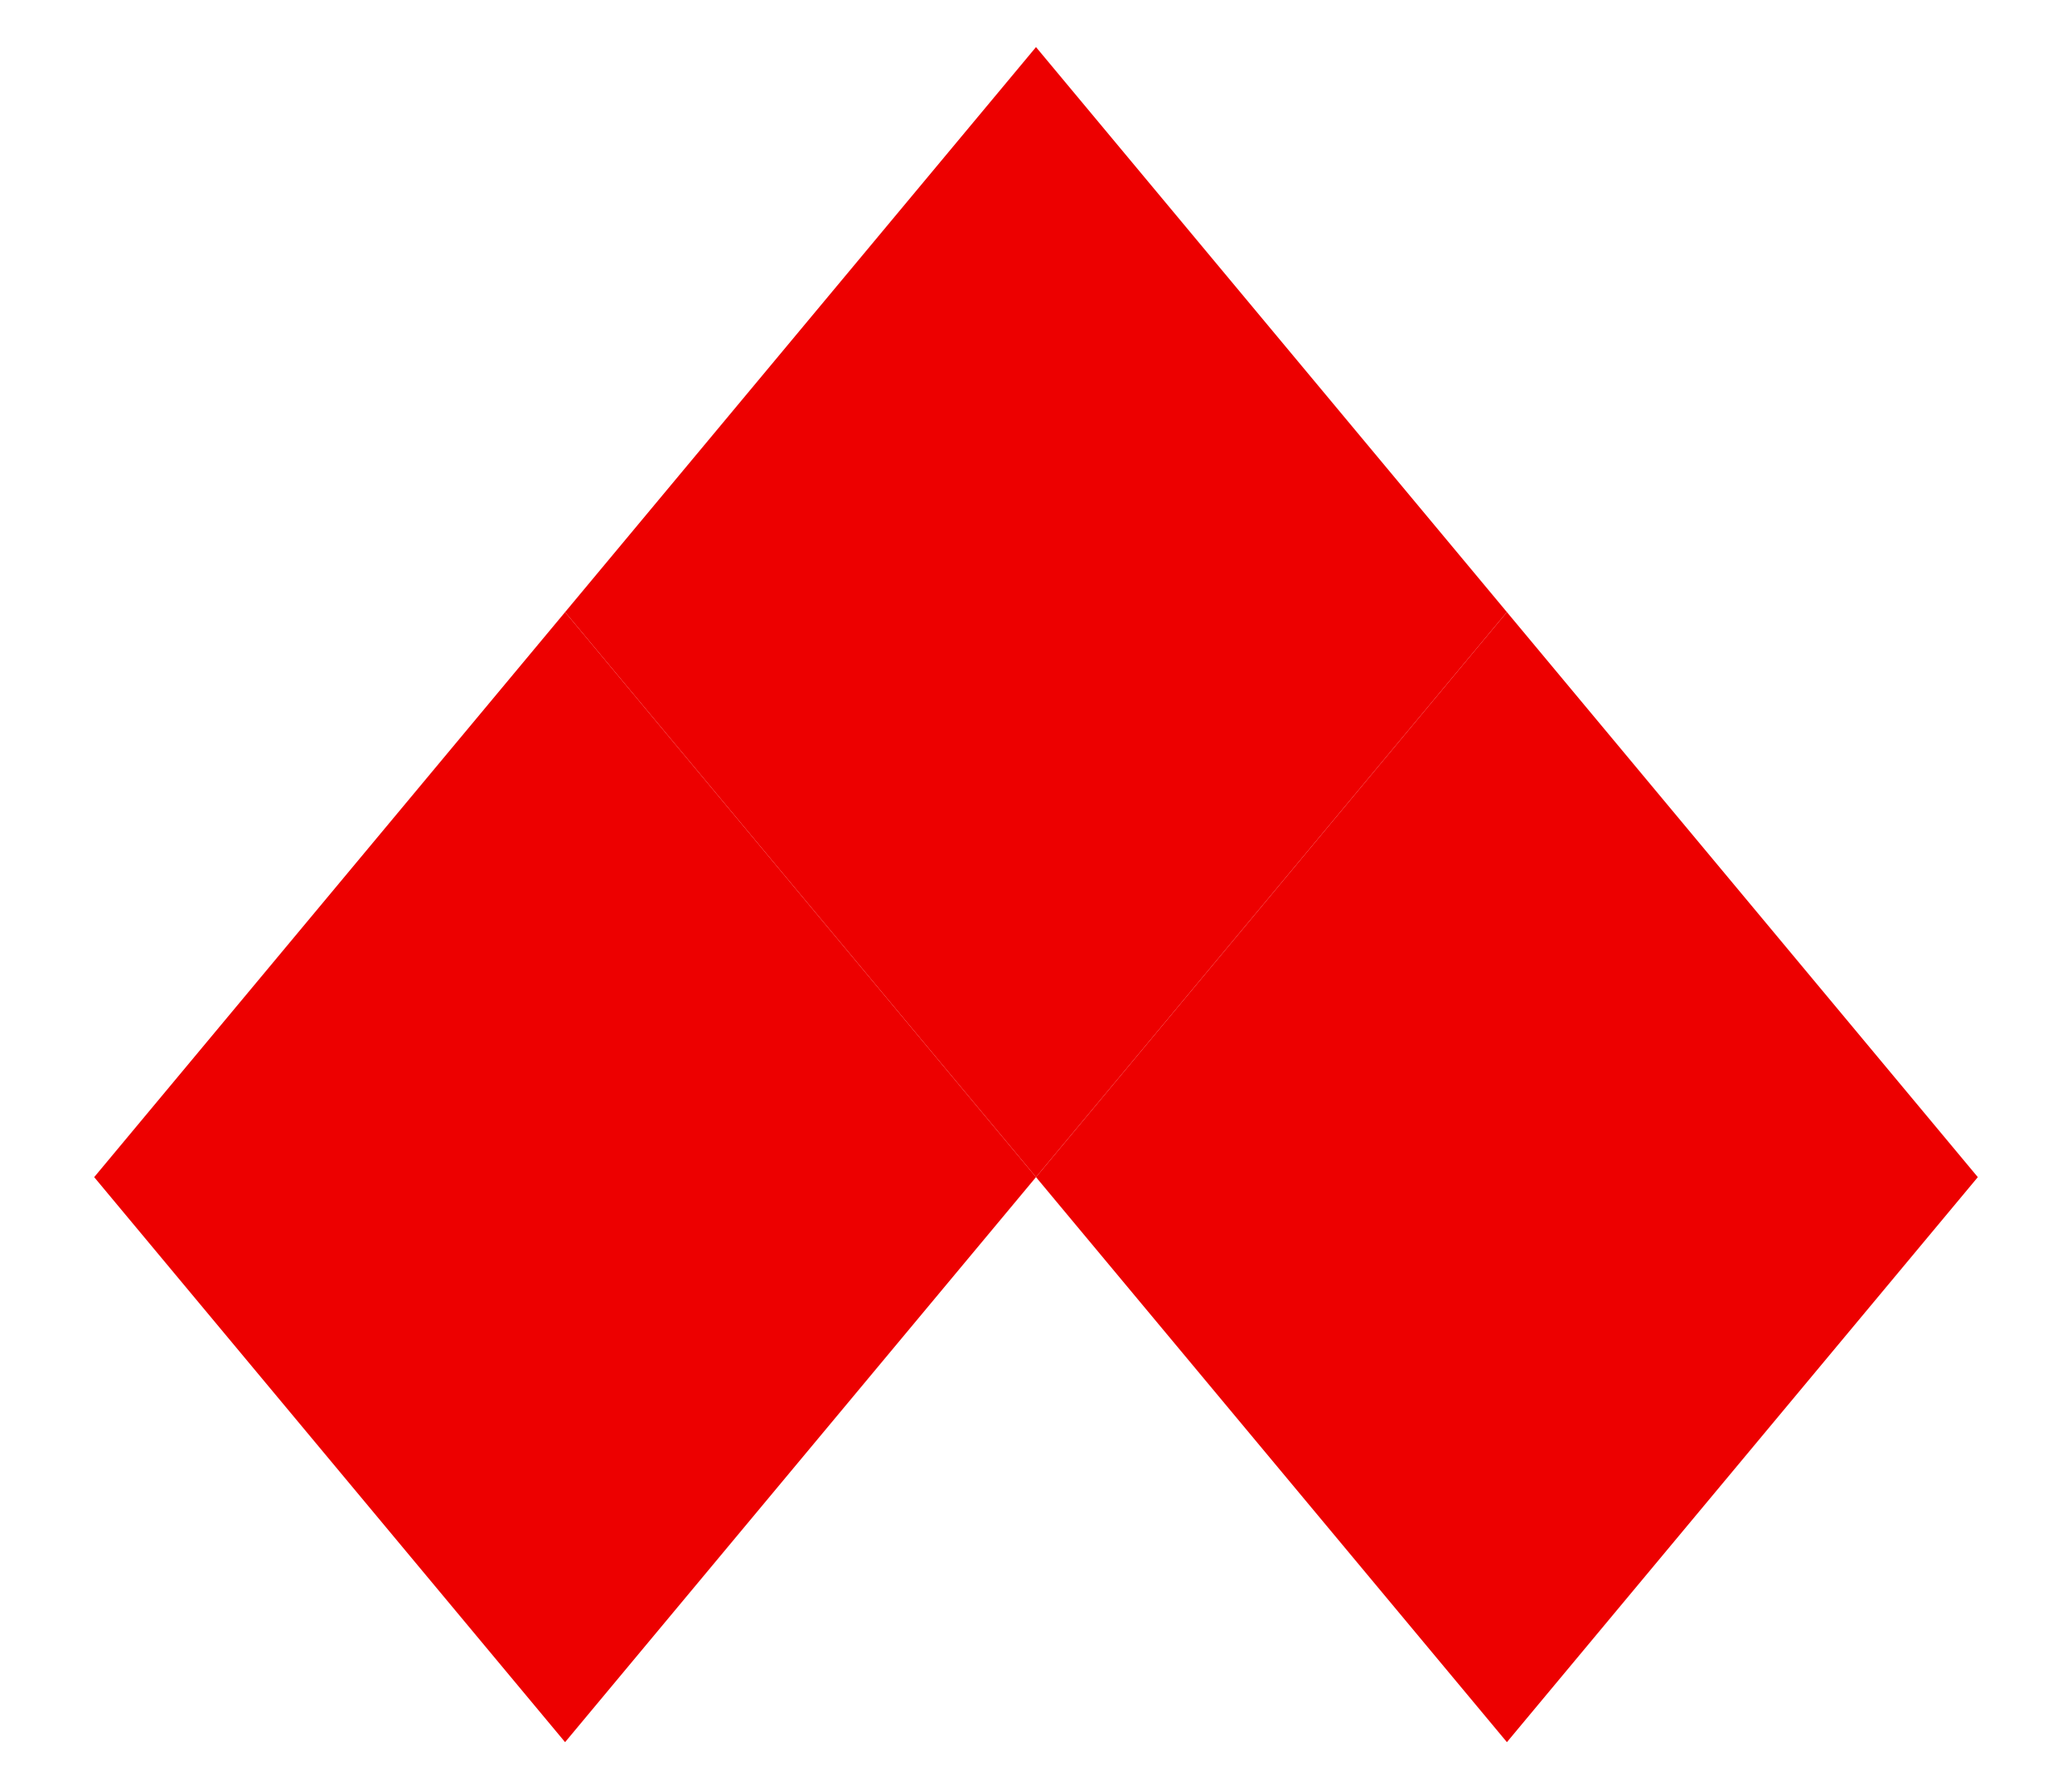
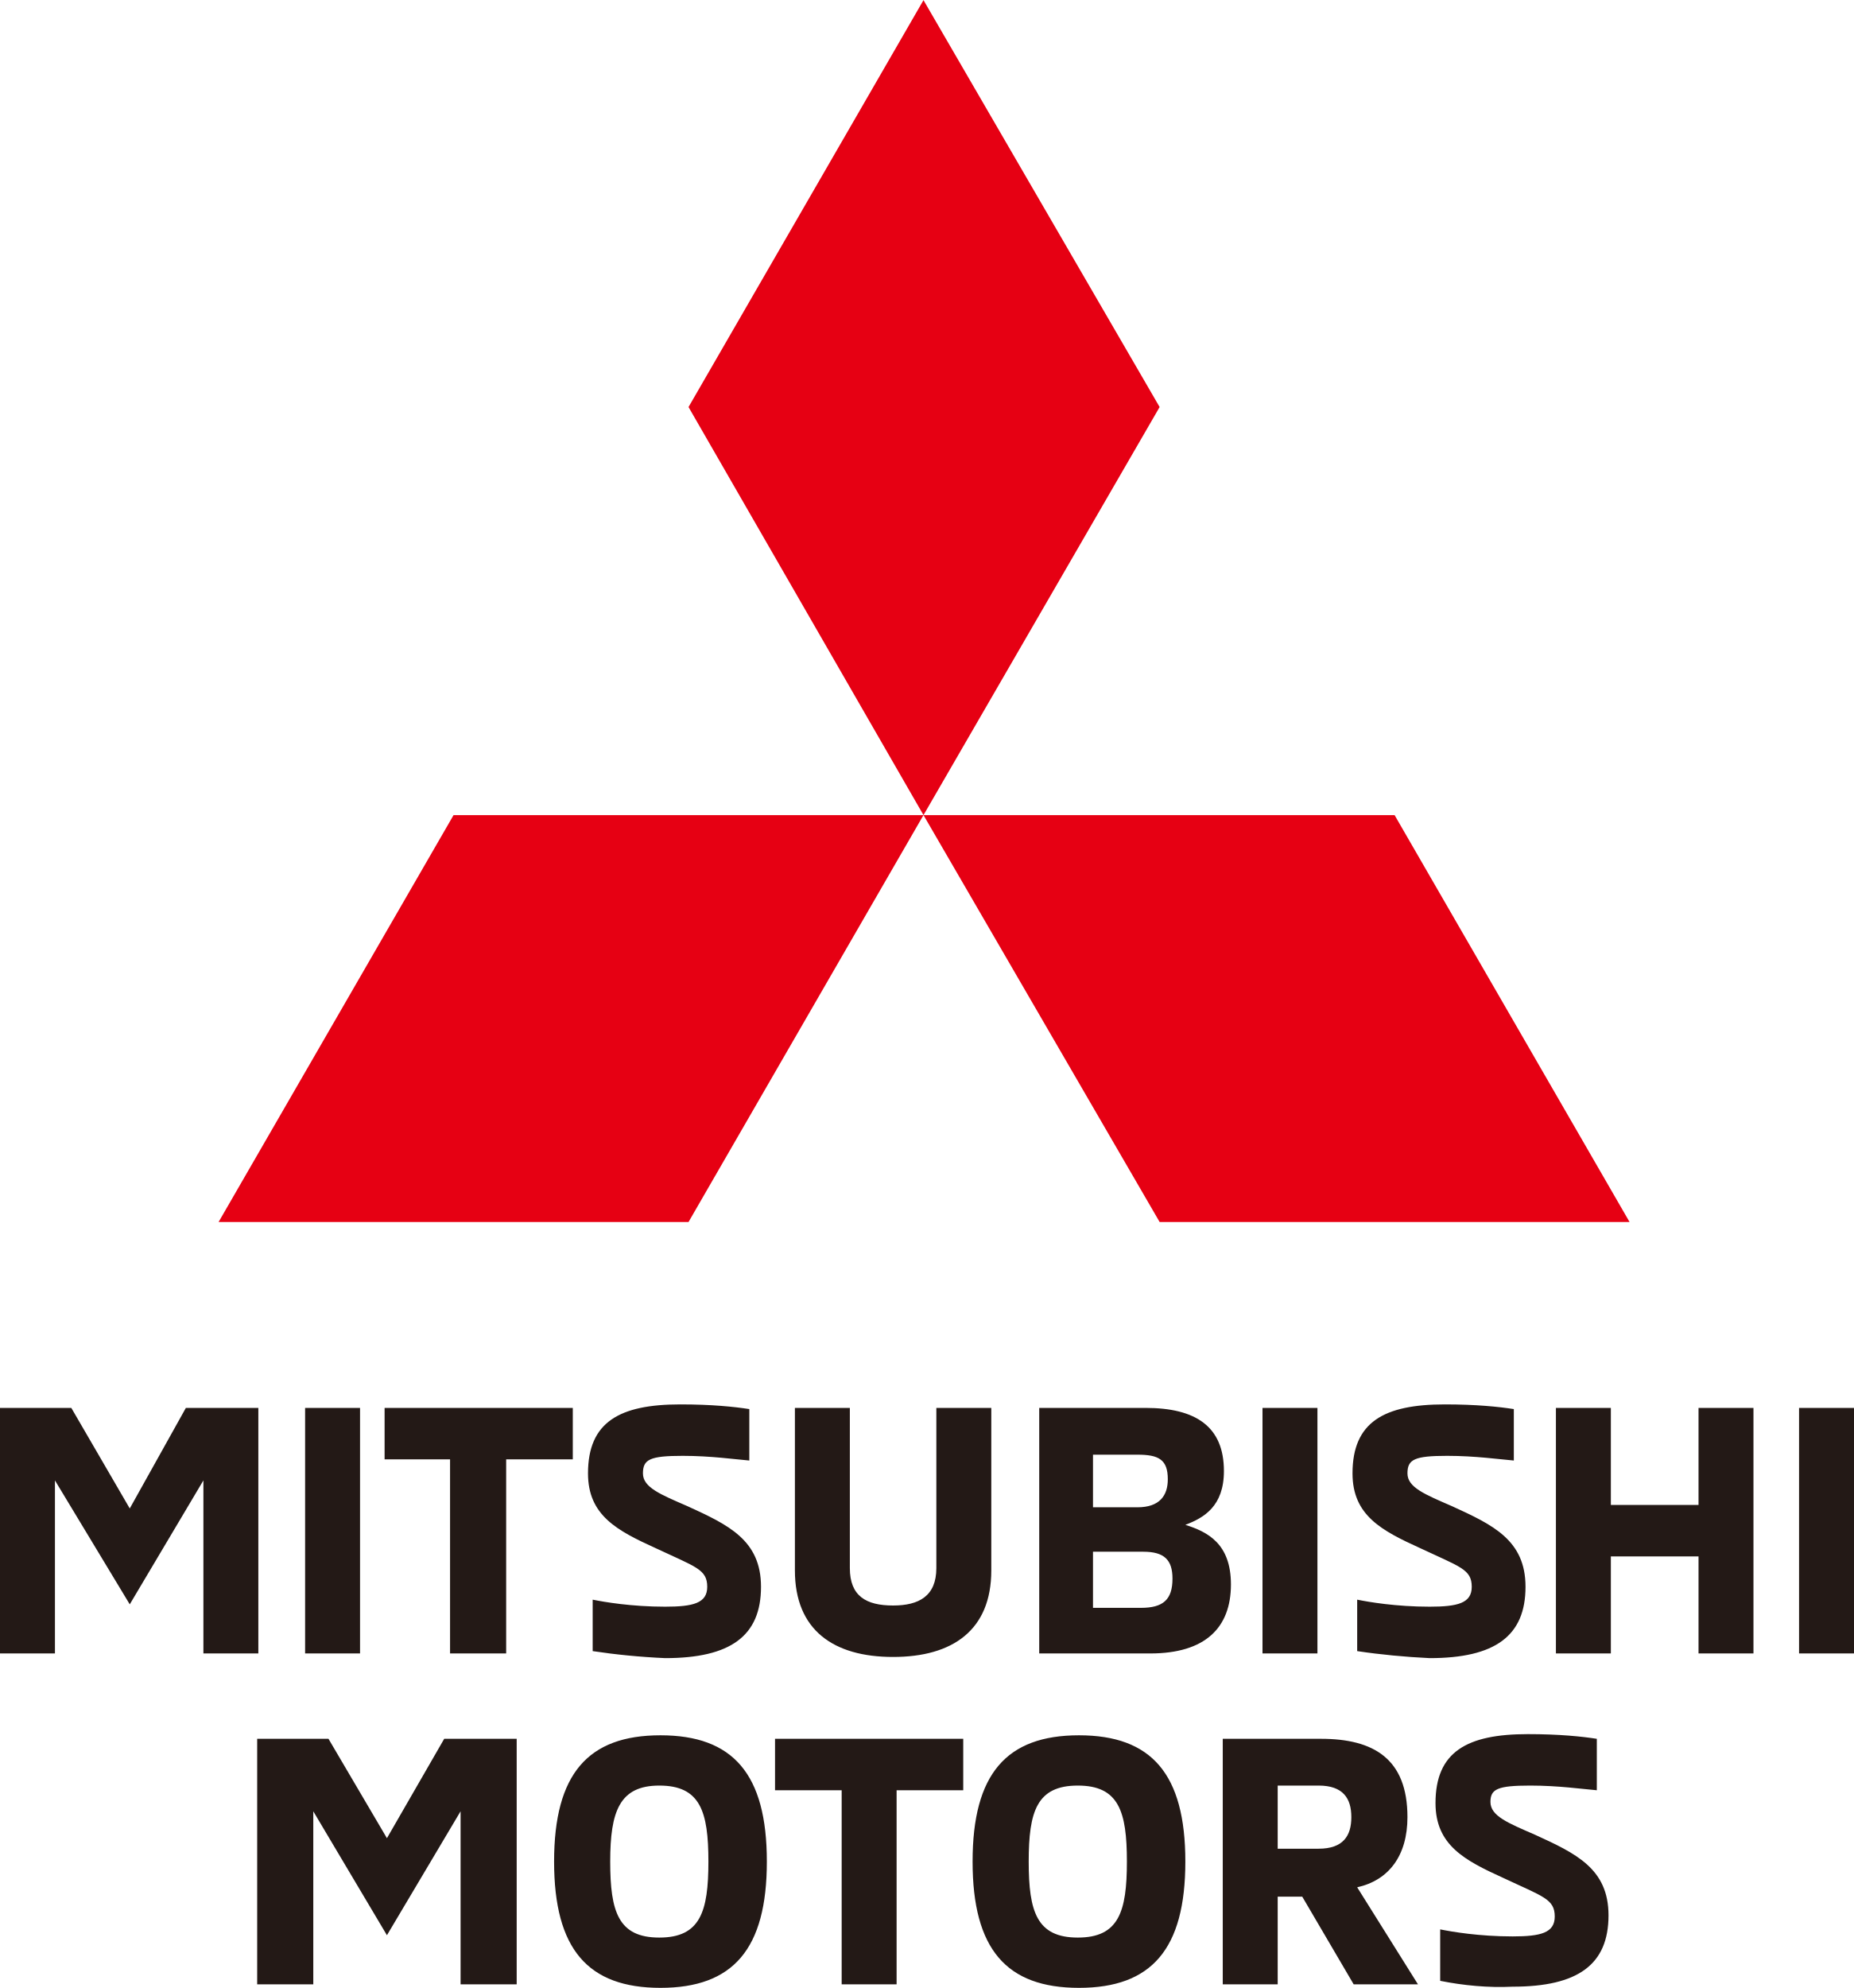
- <svg xmlns="http://www.w3.org/2000/svg" viewBox="-4 0 88 76" fill="#ED0000">
-   <polygon points="40,2 60,26 40,50 20,26" />
-   <polygon points="20,26 40,50 20,74 0,50" />
-   <polygon points="60,26 80,50 60,74 40,50" />
+ <svg xmlns="http://www.w3.org/2000/svg" height="2500" viewBox="0 0 158.6 170" width="2332">
+   <path d="m17.4 141.4v-14.8l-6.3 10.6-6.4-10.6v14.8h-4.7v-21h6.1l5 8.6 4.8-8.6h6.2v21zm8.7-21h4.7v21h-4.7zm6.8 0h16.1v4.4h-5.7v16.6h-4.8v-16.6h-5.6zm17.8 20.8v-4.4c1 .2 3.3.6 6.2.6 2.4 0 3.6-.3 3.6-1.7 0-1.5-1-1.7-4.4-3.3-3.3-1.5-5.8-2.8-5.8-6.4 0-4.4 2.7-5.9 7.9-5.9 2.7 0 4.6.2 5.9.4v4.4c-1.2-.1-3.3-.4-5.7-.4-2.8 0-3.4.3-3.4 1.5s1.5 1.8 3.8 2.8c3.5 1.6 6.3 2.9 6.3 6.9 0 4.2-2.6 6.1-8.2 6.1-2.2-.1-4.2-.3-6.2-.6m17.3-6.9v-13.9h4.7v13.7c0 2.4 1.4 3.2 3.7 3.2 2.2 0 3.7-.8 3.7-3.2v-13.7h4.7v13.9c0 5.1-3.3 7.4-8.4 7.4s-8.4-2.3-8.4-7.4m20.8-13.9h9.2c4.3 0 6.7 1.6 6.7 5.4 0 3-1.7 4-3.3 4.6 1.9.6 3.9 1.6 3.9 5.1 0 3.7-2.2 5.9-6.9 5.9h-9.5v-21zm8.5 8.5c1.9 0 2.6-1 2.6-2.4 0-1.7-.8-2.1-2.6-2.1h-3.8v4.5zm.3 8.6c1.9 0 2.7-.7 2.7-2.5 0-1.6-.7-2.3-2.5-2.3h-4.3v4.8zm10.4-17.1h4.7v21h-4.7zm8.1 20.8v-4.4c1 .2 3.3.6 6.2.6 2.4 0 3.6-.3 3.6-1.7 0-1.5-1-1.7-4.4-3.3-3.3-1.5-5.8-2.8-5.8-6.4 0-4.4 2.7-5.9 7.9-5.9 2.7 0 4.6.2 5.9.4v4.4c-1.2-.1-3.3-.4-5.7-.4-2.8 0-3.4.3-3.4 1.5s1.5 1.8 3.8 2.8c3.5 1.6 6.3 2.9 6.3 6.9 0 4.2-2.6 6.1-8.2 6.1-2.1-.1-4.2-.3-6.2-.6m29.2.2v-8.3h-7.5v8.3h-4.7v-21h4.7v8.3h7.5v-8.3h4.7v21zm8.6-21h4.7v21h-4.7zm-114.5 49.3v-14.8l-6.3 10.6-6.3-10.6v14.8h-4.8v-21h6.1l5 8.5 4.9-8.5h6.2v21zm8-10.5c0-7.5 2.9-10.8 9.1-10.8s9.1 3.3 9.1 10.8-2.9 10.8-9.1 10.8-9.1-3.3-9.1-10.8m13.2 0c0-4.3-.7-6.5-4.2-6.5-3.4 0-4.2 2.2-4.2 6.5s.7 6.5 4.2 6.5 4.2-2.2 4.2-6.5m5.7-10.5h16.1v4.4h-5.7v16.6h-4.7v-16.6h-5.7zm16.9 10.5c0-7.5 2.9-10.8 9.1-10.8s9.1 3.3 9.1 10.8-2.9 10.8-9.1 10.8-9.1-3.3-9.1-10.8m13.2 0c0-4.3-.7-6.5-4.2-6.5s-4.2 2.2-4.2 6.5.7 6.5 4.2 6.5 4.2-2.2 4.2-6.5m8.1-10.5h8.5c4.5 0 7.4 1.7 7.4 6.7 0 3.3-1.6 5.4-4.3 6l5.2 8.3h-5.5l-4.4-7.5h-2.1v7.5h-4.7v-21zm8.3 9.4c2.1 0 2.8-1.1 2.8-2.7s-.7-2.7-2.8-2.7h-3.5v5.4zm10.4 11.3v-4.4c1 .2 3.3.6 6.2.6 2.4 0 3.6-.3 3.6-1.7 0-1.5-1-1.7-4.4-3.3-3.3-1.5-5.8-2.8-5.8-6.4 0-4.4 2.7-5.9 7.9-5.9 2.7 0 4.6.2 5.9.4v4.4c-1.2-.1-3.3-.4-5.7-.4-2.8 0-3.4.3-3.4 1.4 0 1.2 1.5 1.8 3.8 2.8 3.5 1.6 6.3 2.9 6.3 6.9 0 4.2-2.6 6.1-8.2 6.1-2.1.1-4.2-.1-6.2-.5" fill="#231916" />
+   <path d="m99.2 34.8-20.2-34.8-20.1 34.8 20.1 34.9zm0 69.7h40.2l-20.1-34.8h-40.3zm-40.3 0h-40.2l20.1-34.8h40.2z" fill="#e60013" />
</svg>
